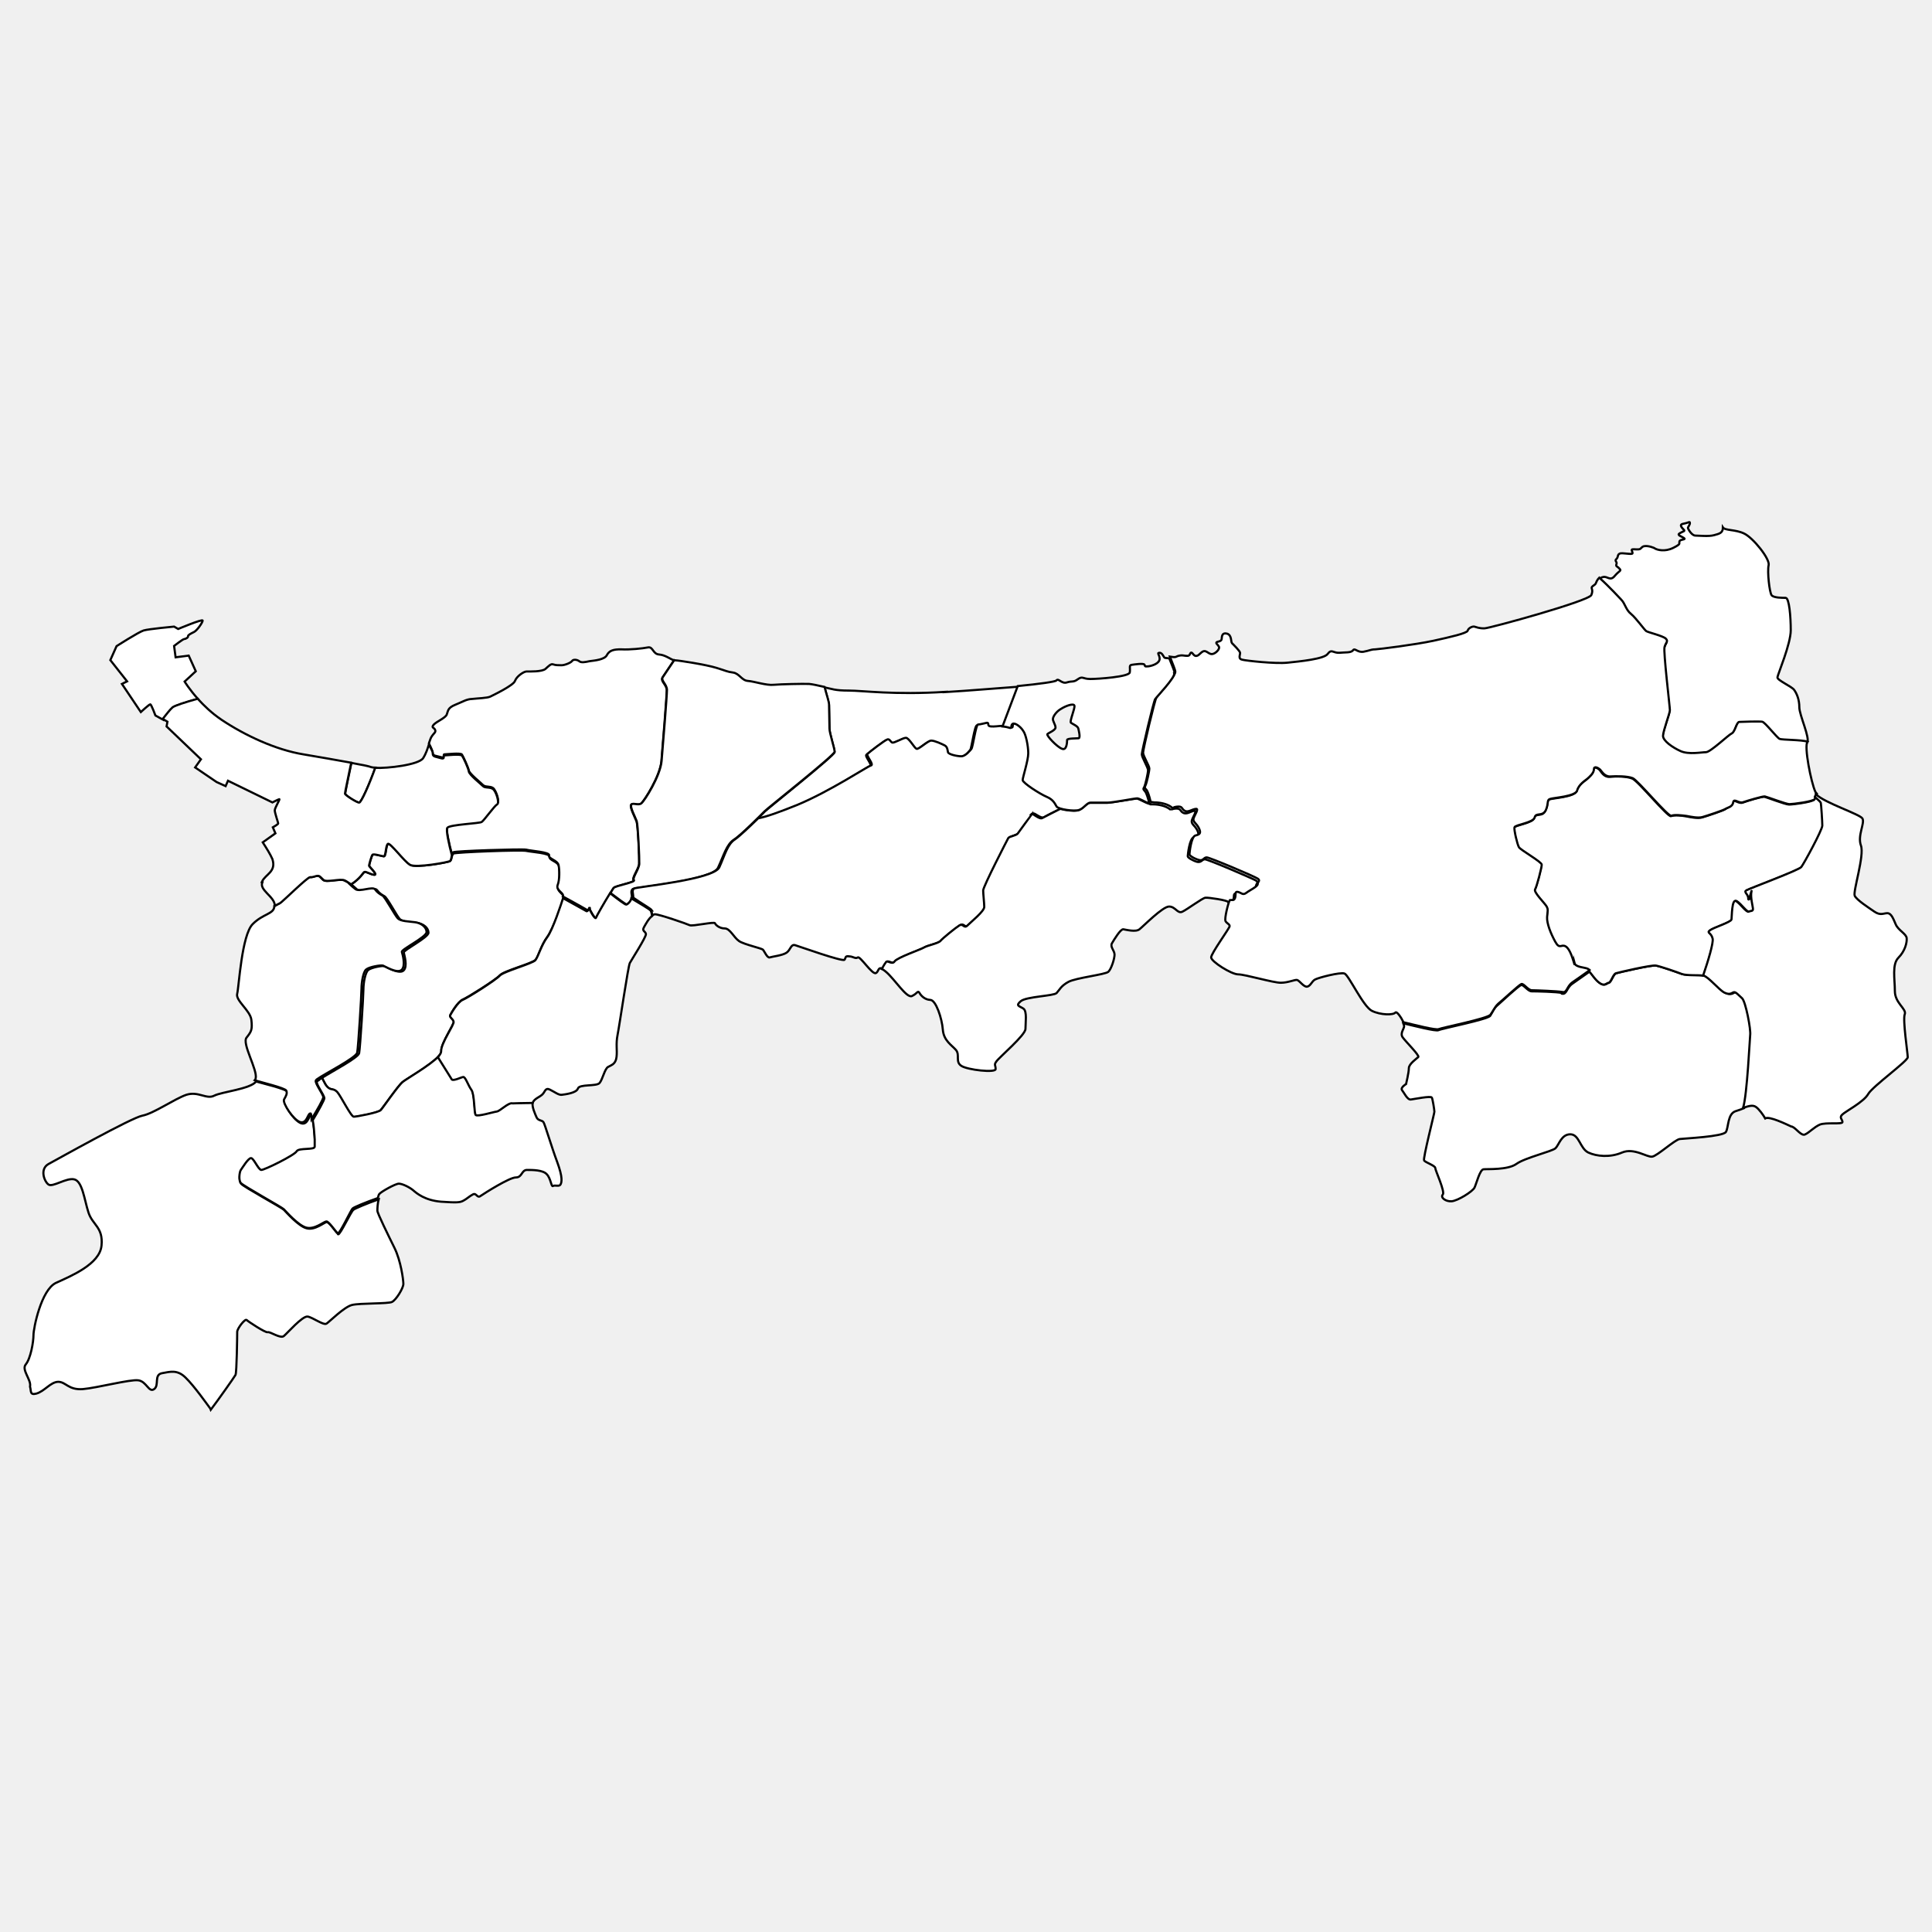
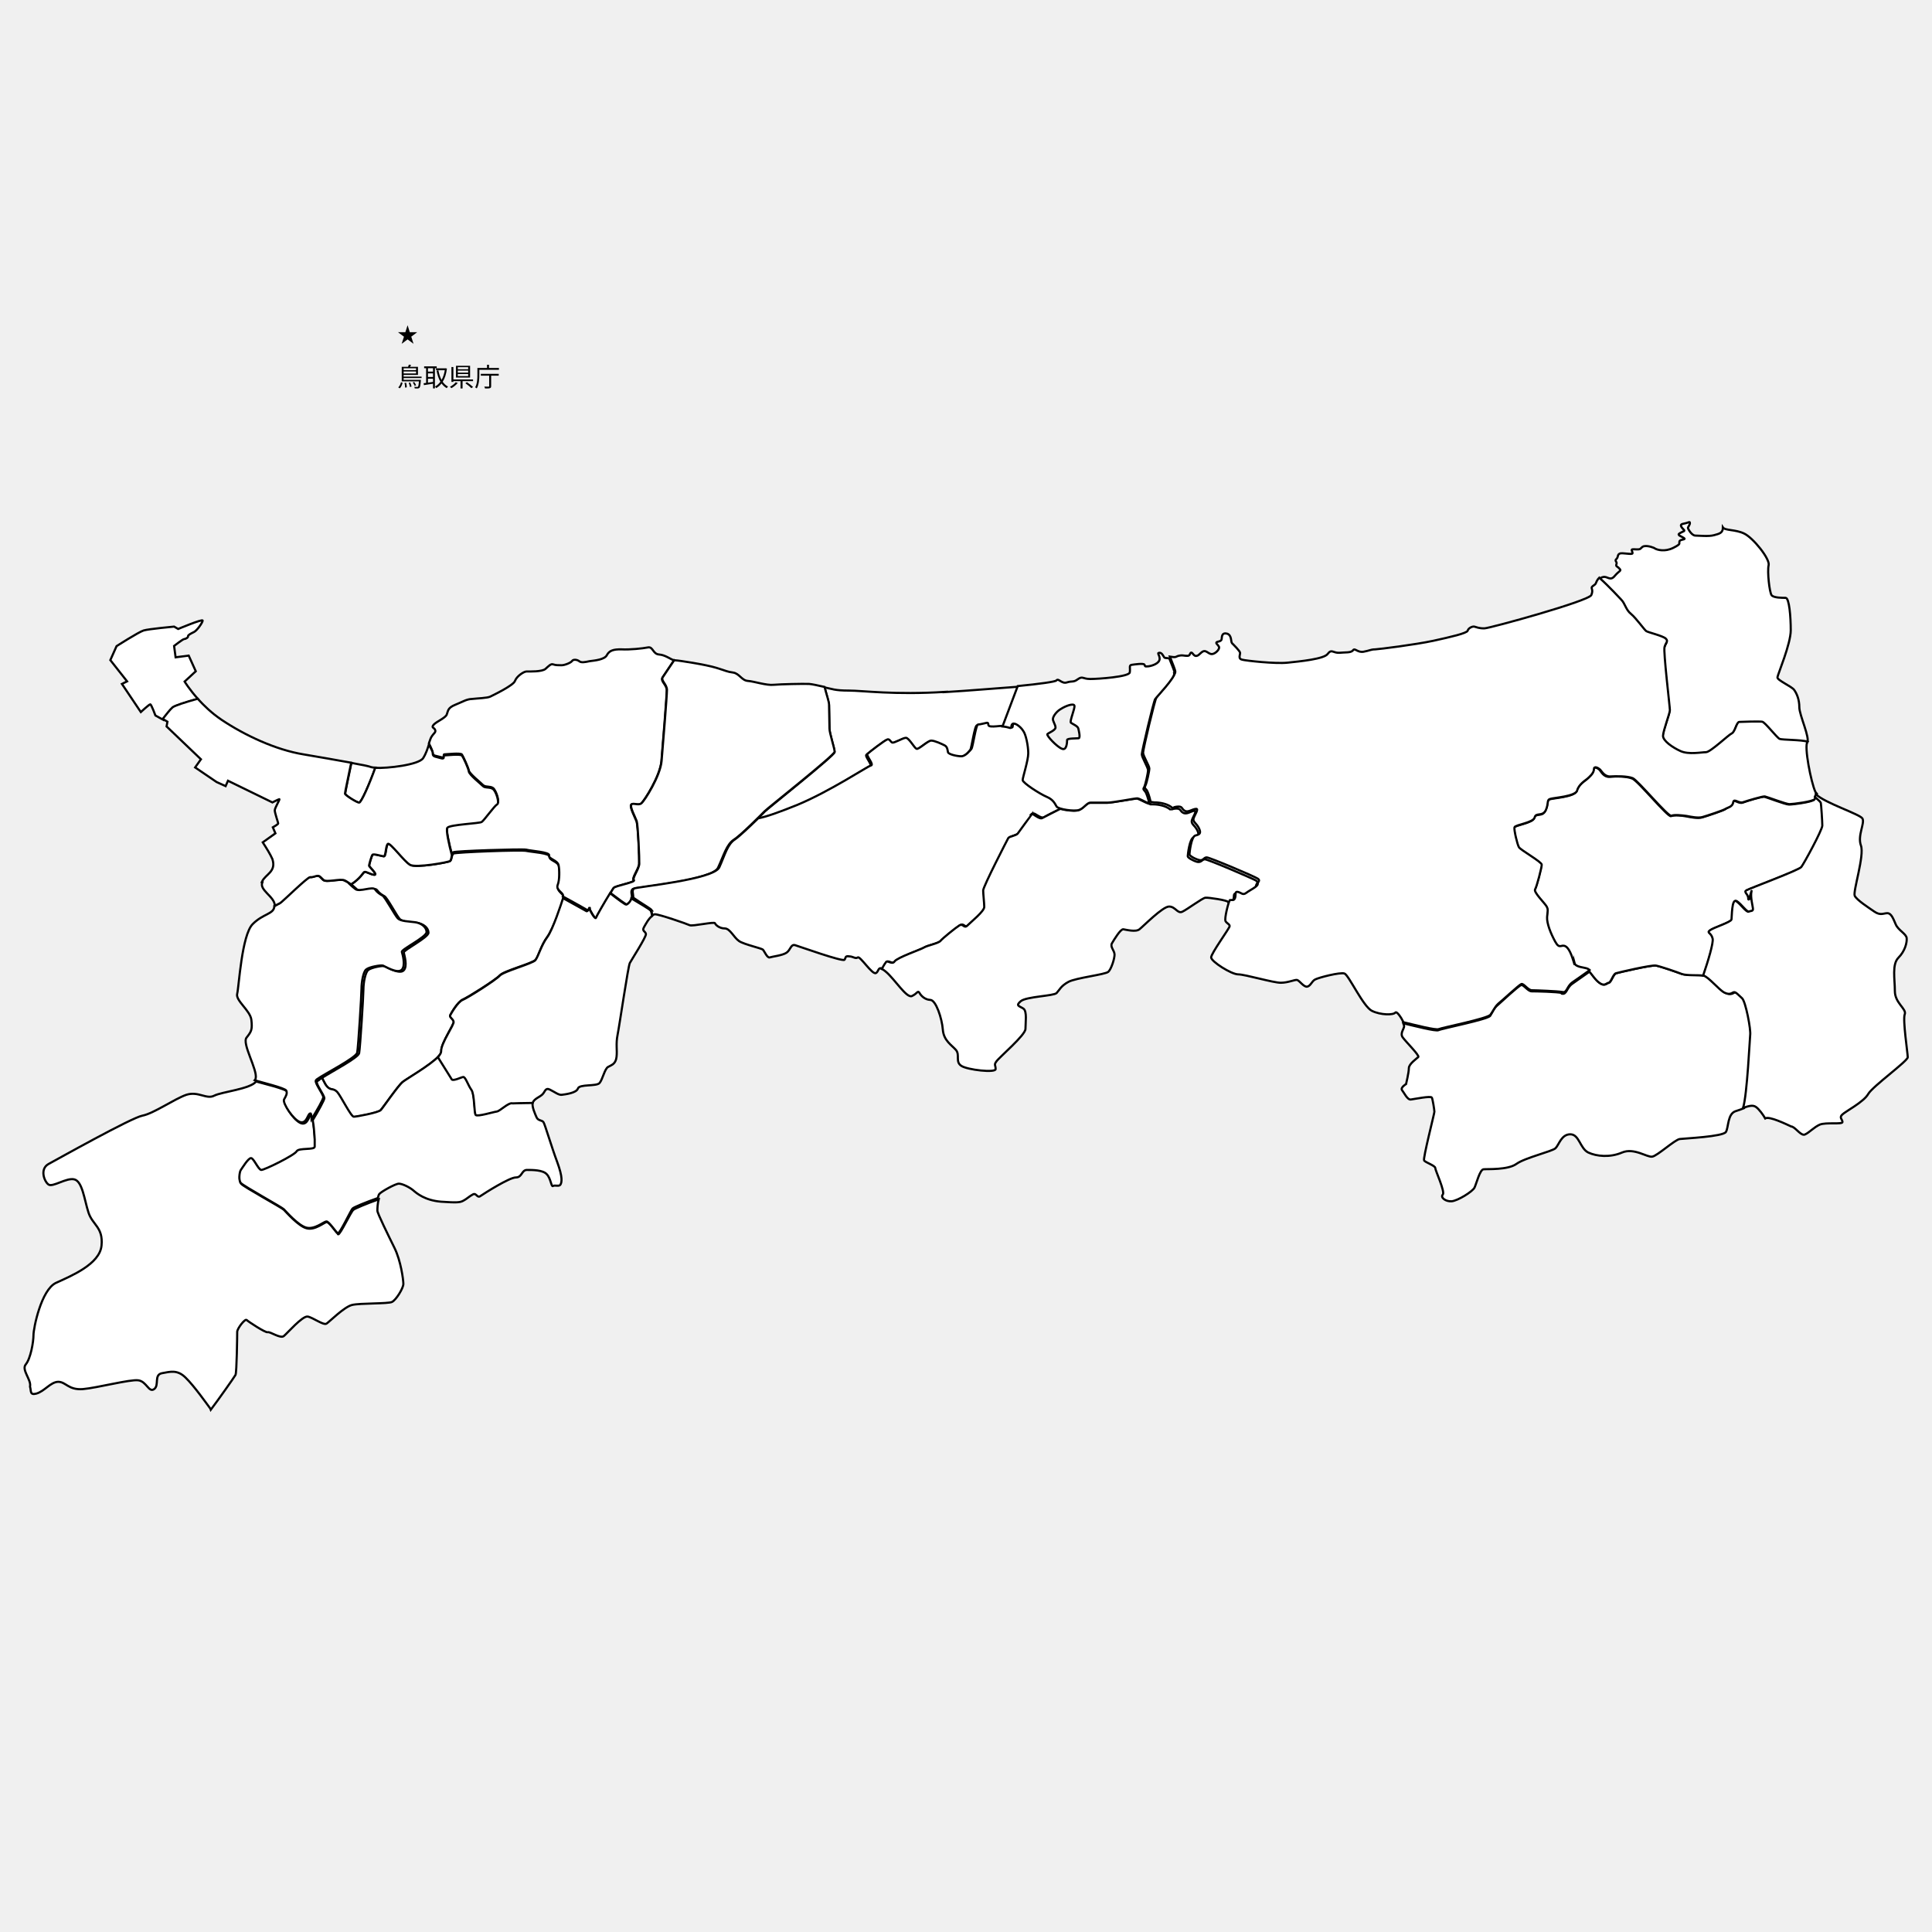
<svg xmlns="http://www.w3.org/2000/svg" style="transition:transform .15s ease-out;transform-origin:center center;transform:translate(0,0) scale(1)" viewBox="0 0 900 900">
  <path fill="#fff" stroke="#000" stroke-miterlimit="10" d="M440.4 322.3c-24 1.5-38.4-.6-45-.6s-7.8-.8-11.3-1.5c1.1 3.9 2.1 7.7 2.1 8.2 0 1.3.2 9.2.2 11.2s2.4 9.3 2.4 10.8-31.4 26.4-32.6 27.7c-.4.5-1.8 1.8-3.5 3.5 4-.8 9.7-2.8 18.1-6.2 15.4-6.2 32.7-17.9 34.4-18.4 1.6-.4-2.5-4.7-1.6-5.4s8.4-6.6 9.4-6.8c1.1-.2 1.3 1.1 2.1 1.5s4.9-2.2 6.4-2.2 3.9 4.5 4.9 5.1c1.1.6 5.3-3.8 6.9-3.8s4.7 1.4 6.2 2.2c1.4.7 1.4 2.2 1.6 3.2.2.9 4.1 1.9 6.2 1.9s4.1-2.6 4.7-3.4c.6-.7 2-11.4 3.1-11.4s3.1-.6 4.1-.8.2 1.2 1.1 1.5c.8.4 3.1.1 4.9 0 .6-.1 1.3 0 2 .1l7.1-18.8c-9.8.7-22.3 1.8-34 2.5Z" class="JP31372" />
  <path fill="#fff" stroke="#000" stroke-miterlimit="10" d="M80.5 329.6c.9-.8 6-2.4 11.7-4-4-4.5-6.2-8.1-6.2-8.1l5.2-4.8-3.3-7.3-6.1.8-.7-5.3s4.1-3.2 4.7-3.2 1.9-.7 1.8-1.3 1.4-1.3 2.8-2 4-4.4 4-5.3S83 293 83 293l-1.9-1.1s-11.9 1.1-14.2 1.8-12.6 7.3-12.6 7.3l-2.9 6.5 7.8 9.9-2.4 1.2 8.8 13.1s3.9-3.6 4.4-3.6 2.4 5.2 2.4 5.2l3.8 2.1c1.5-2.4 3.3-4.6 4.6-5.7h-.3Z" class="JP31204" />
  <path fill="#fff" stroke="#000" stroke-miterlimit="10" d="M167.4 373.8c.9 0 4.7-8.5 7.5-16.2-.7 0-1.3-.1-1.8-.2-1.3-.5-4.8-1.2-9.4-2-1.4 6.5-2.9 13.9-2.9 14.4-.1.6 5.1 4.1 6.6 4.1Z" class="JP31384" />
  <path fill="#fff" stroke="#000" stroke-miterlimit="10" d="M152.9 507c1.5.8 2.5.1 4 1.9s6.4 11.7 7.7 11.5c1.2 0 11.4-1.9 12.6-3.1s8.1-11.3 10.2-13.1 18.5-10.8 18.2-14.6c-.2-3.8 6.2-12.6 5.8-13.9-.5-1.3-2.1-2-1.6-2.9.4-.9 3.4-6.1 5.8-7.2 2.2-.9 15.4-9.2 17.3-11.3s15.2-5.5 16.6-7.2c1.4-1.6 2.6-6.9 5.5-10.7 2.8-3.8 7.8-17.5 7.5-18.8-.2-1.3-3.3-2.6-2.5-4.8s.8-6.9.4-9.2-4.7-2.8-4.4-4.5-8.5-2.2-10.7-2.7c-2.2-.6-33 .6-34 1.2s-.8 2.9-1.6 3.5-15.9 3.3-18.5 1.8c-2.7-1.5-9.3-10.6-10.4-9.8-1.1.7-.9 6-2 5.8s-4.6-1.3-5.2-.7-1.6 4.5-1.6 5.1 4.1 4.2 2.5 4.2-3.9-1.6-4.7-1.3c-.7.4-1.9 2.9-6.2 5.8 1.1.8 2 1.8 2.9 2.5 1.9 1.5 8-1.4 9.1.1s2.2 2.2 3.5 2.9 5.7 9.1 7.1 10.6 4.9 1.4 8 1.8 5.4 2.4 5.4 4.6-11.7 8.1-11.5 9.2c.2 1.2 1.9 6.5-.1 8.4s-7.7-1.6-8.7-2c-1.1-.4-6.4.6-7.8 1.8s-2.2 6.1-2.2 8.9-1.5 27.2-2 29.8c-.4 2.1-12.4 8.4-17.3 11.5 1.2 2.6 2.4 4.6 3.1 4.9z" class="JP31390" />
  <path fill="#fff" stroke="#000" stroke-miterlimit="10" d="M274.6 423.1c0 .6 2.7 5.4 3.1 4.5s7.2-12.7 8.1-13.9c1.1-1.2 10.5-2.7 9.4-3.6s2.2-5.1 2.5-7.5c.2-2.5-.5-18.2-1.2-20-.6-1.6-3.3-6.7-2.5-7.7s3.3.6 4.7-.6 8.8-12.7 9.4-19.7c.6-6.9 2.5-30.5 2.5-33.1s-3.2-4.2-1.9-6c.5-.7 2.7-4 5.3-7.9-1.5-.4-4.1-2.5-6.9-2.7-3.1-.2-2.8-3.8-5.3-3.3s-8.4 1.1-12.2.9c-3.9-.1-5.8.6-6.9 2.7s-5.7 2.5-8 2.8c-2.4.5-3.9.8-4.9 0s-2.8-.9-3.3-.1-3.4 2-4.9 2-2.8 0-3.9-.4-2 .7-3.6 2.1-7.5 1.2-8.8 1.2-4.6 2.2-5.4 4.4c-.7 2.1-10.1 6.6-11.5 7.3s-5.9.8-8.5 1.1c-2.6.1-4.1 1.2-7.8 2.7s-3.3 2.9-4 4.6c-.7 1.6-4.5 3.1-6 4.6-1.4 1.6.1 1.3.6 2.5s-.7 1.5-1.8 3.4c-.4.7-.7 1.8-1.1 2.9 1.1 2.1 1.8 3.9 1.8 4.4 0 1.5 1.4 1.3 3.8 2 2.2.7.8-1.3 1.6-1.3s7.7-.8 8.2.1c.6.9 2.9 6 3.2 7.4.2 1.5 5.7 5.8 6.6 6.8 1.1 1.1 3.3.4 4.7 1.4 1.4 1.1 3.2 6.4 1.9 7.1-1.2.7-6.1 7.5-7.2 8.2s-14.8 1.2-16 2.7c-.8.9.8 8 2.1 12.8.1-.4.4-.7.6-.9 1.1-.6 31.8-1.6 34-1.2 2.2.6 11.2 1.1 10.7 2.7-.4 1.6 3.9 2.2 4.4 4.5s.5 6.9-.4 9.2 2.2 3.5 2.5 4.8c0 .1 0 .4-.1.6 5.3 2.9 10.5 5.8 10.8 6 1.2 1.3 1.8-1.2 1.8-.6h-.2Z" class="JP31386" />
  <path fill="#fff" stroke="#000" stroke-miterlimit="10" d="M294.4 417.9c0-1.2-.8-2.9.4-3.8 1.2-.7 37.1-4 39.7-9.9 2.7-5.8 3.9-10.7 7.3-13 3.5-2.2 13.1-12 14.4-13.3 1.2-1.3 32.6-26.1 32.6-27.7s-2.4-8.7-2.4-10.8-.2-9.9-.2-11.2-1.1-4.4-2.1-8.2c-3.1-.7-5.8-1.3-7.2-1.4-3.1-.1-13 .1-16.4.4-3.4.4-9.2-1.6-12.1-1.8s-4-3.5-6.9-3.9-2.9-.7-7.8-2.2c-4.8-1.5-17.8-3.5-19.2-3.5s-.2 0-.4-.1c-2.6 3.8-4.8 7.2-5.3 7.9-1.2 1.6 1.9 3.3 1.9 6s-1.9 26.1-2.5 33.1-7.9 18.5-9.4 19.7c-1.4 1.2-3.9-.4-4.7.6s1.9 6 2.5 7.7 1.3 17.5 1.2 20c-.2 2.5-3.4 6.6-2.5 7.5 1.1.9-8.5 2.6-9.4 3.6-.2.2-.8 1.2-1.5 2.4 3.8 2.9 7.2 5.4 7.5 5.3.9-.1 2.6-2.1 2.6-3.3h-.1Z" class="JP31371" />
  <path fill="#fff" stroke="#000" stroke-miterlimit="10" d="M157.5 574.8c-.8-.4-4.2-5.8-5.4-5.5-1.2.2-5.4 3.9-9.2 2.9-3.8-.9-9.5-7.5-10.6-8.6s-19-10.8-20-12.2c-1.1-1.4-.5-5.4 0-6.1.6-.8 3.4-5.4 4.7-5.5 1.2 0 3.4 5.4 4.8 5.5s15.5-6.9 16.5-8.7 8.2-.5 8.4-2.1v-3.3c0-.7-.1-1.2-.1-1.8-.1-2.1-.4-4.6-.7-6.6 0-.2-.1-.5-.1-.8v-.2c0-.2-.1-.5-.1-.7s-.1-.4-.1-.5v-.2c0-.2-.1-.4-.1-.6-.1-.2-.1-.4-.2-.5h-.2c-1.2 0-1.6 4.9-4.7 4-3.2-.9-8.2-8.7-7.5-10.5s1.5-2.7 1.1-4.1-12.1-4.1-14.7-4.9c-2.6 3.5-16 4.8-19.5 6.6-3.6 1.9-7.4-2.2-13-.4-5.5 1.9-15.2 8.7-20.4 9.7-5.1.9-39.8 20.4-43.9 22.6-4.1 2.4-1.8 8.2.1 9.5 1.9 1.4 8.4-3.3 12-2.4 3.8.9 4.7 9.5 6.6 15.4s6.9 6.8 6.1 15.4c-.8 8.7-14.2 14.2-21.2 17.4-6.9 3.2-10.5 21.1-10.5 24.3s-1.3 10.9-3.6 13.7c-2.1 2.5 2.6 7.1 2 10.2v.2c.6 2-.2 4 2.9 3.2 3.9-1.1 6.6-5.4 10.2-5.5 3.6 0 4.7 3.9 11.5 3.4 6.8-.6 21.9-4.6 25.8-4.1s4.9 5.9 7.4 4.1-.2-6.6 3.6-7.4c3.9-.7 7.2-1.8 11.1 2.1 4 3.9 9.7 12 11.2 14 .2.2.4.6.5.9 3.5-4.6 11.1-15.4 11.5-16.2.6-1.1.8-18.6.8-20.1s3.6-6.2 4.4-5.5c.7.7 8.7 6 9.8 5.7 1.1-.4 5.9 3.1 7.5 1.8s8.6-9.4 11.1-9.1c2.4.4 7.4 4.2 8.8 3.3s8.2-7.8 11.9-8.7 16.8-.5 18.6-1.4c1.9-.9 5.3-6.4 5.3-8.4s-1.2-10.8-4.1-16.7-8-16.2-8-17.4.1-3.4.6-5.3c-5.2 1.8-11.4 4.4-11.8 4.9-1.1.8-6.2 11.8-7.1 11.4Z" class="JP31401" />
  <path fill="#fff" stroke="#000" stroke-miterlimit="10" d="M161.1 410.5c-.2-.1-.5-.2-.8-.4-2.1-.9-8.4 1.1-9.8-.2s-1.6-1.9-2.7-1.9-2.2.7-3.5.6c-1.3-.2-13.1 11.5-14 12.1-.8.5-1.6.9-2.5 1.3 0 3.9-5.2 3.5-10.1 8.5-5.1 5.1-6.4 29.2-7.2 32.4-.9 3.2 6.1 7.8 6.6 12.2.5 4.6 0 5.4-2.2 8.2-2.4 2.7 5.2 15.1 4.2 19.1 0 .2-.2.6-.4.8 2.5.9 14.2 3.6 14.7 4.9.5 1.4-.2 2.5-1.1 4.1-.7 1.8 4.4 9.5 7.5 10.5 3.2.9 3.5-3.9 4.7-4h.2c.1 0 .1.2.2.4 0 .2.1.5.1.7v.2s.1.4.1.5c0 .2.1.5.1.7 2.5-4 5.5-9.3 5.4-10.1-.1-1.5-3.9-6.4-3.5-7.7 0-.1.1-.1.1-.2l.4-.4c3.4-2.5 18.5-10.1 18.8-12.5.5-2.6 2-27 2-29.8s.8-7.9 2.2-8.9c1.4-1.2 6.8-2.1 7.8-1.8 1.1.4 6.6 3.9 8.7 2 2-1.9.4-7.3.1-8.4-.2-1.2 11.5-6.9 11.5-9.2s-2.4-4.2-5.4-4.6-6.6-.4-8-1.8c-1.4-1.5-5.9-9.9-7.1-10.6-1.3-.7-2.5-1.5-3.5-2.9-1.1-1.5-7.2 1.3-9.1-.1-.9-.7-2-1.6-2.9-2.5-.4-.6-1.2-1.1-1.9-1.5l.3.2Z" class="JP31389" />
  <path fill="#fff" stroke="#000" stroke-miterlimit="10" d="M122.3 410.9c-1.9 3.6 5.7 6.8 5.7 10.9v.2c.8-.5 1.6-.8 2.5-1.3 1.1-.6 12.8-12.2 14-12.1 1.3.2 2.5-.6 3.5-.6s1.3.6 2.7 1.9 7.8-.7 9.8.2c.2.1.5.2.8.4.7.5 1.5.9 2.2 1.5 4.4-2.8 5.5-5.4 6.2-5.8.8-.4 3.1 1.3 4.7 1.3s-2.5-3.8-2.5-4.2 1.1-4.5 1.6-5.1 4.1.6 5.2.7c1.1.2.9-5.1 2-5.8s7.7 8.4 10.4 9.8c2.7 1.5 17.8-1.2 18.5-1.8.6-.4.7-1.8.9-2.7-1.3-4.8-2.9-11.9-2.1-12.8 1.2-1.5 15.1-2 16-2.7 1.1-.7 5.9-7.5 7.2-8.2 1.2-.7-.5-6-1.9-7.1s-3.8-.4-4.7-1.4c-1.1-1.1-6.5-5.4-6.6-6.8-.2-1.5-2.5-6.5-3.2-7.4-.6-.9-7.4-.1-8.2-.1s.6 2-1.6 1.3-3.8-.6-3.8-2-.8-2.2-1.8-4.4c-.6 1.9-1.3 4.2-2.7 6.4-2.1 3.1-16.6 4.8-22.3 4.5-2.8 7.8-6.5 16.2-7.5 16.2s-6.6-3.5-6.6-4.2 1.6-7.9 2.9-14.4c-6.4-1.2-14.8-2.6-22.3-3.9-12.8-2.1-27.2-8.8-38.1-16.1-4.6-3.1-8.2-6.6-11.1-9.8-5.8 1.6-10.7 3.2-11.7 4-1.3 1.1-2.9 3.3-4.6 5.4l2.2 1.3-.4 2.2 16 15.3-2.7 3.8 10 6.8 4.2 1.9 1.1-2.5 20.7 10.1s2.7-1.4 3.2-1.5-2.1 4-2.1 5.2 1.6 5.7 1.6 6.1-2.5 1.8-2.5 1.8l1.2 2.8-5.9 4.2c1.8 2.8 3.5 5.5 4.5 7.8 1.9 6-3.2 6.9-4.9 10.6h.3Z" class="JP31202" />
  <path fill="#fff" stroke="#000" stroke-miterlimit="10" d="m147.8 503.7-.2.2c-.4 1.3 3.4 6.1 3.5 7.7 0 .8-2.9 6.1-5.4 10.2 0 .2.1.5.1.8.4 2 .5 4.4.7 6.6 0 .6.1 1.2.1 1.6v3.4c-.1 1.6-7.4.4-8.4 2.1-.9 1.8-15.1 8.8-16.5 8.7s-3.6-5.7-4.8-5.5c-1.3 0-4.1 4.7-4.7 5.5s-1.2 4.7 0 6.1 19 11.2 20 12.2 6.8 7.7 10.6 8.6 7.9-2.7 9.2-2.9c1.2-.2 4.6 5.2 5.4 5.5.8.4 6-10.6 6.8-11.5.5-.6 6.6-3.1 11.8-4.9.2-.8.4-1.5.7-1.9.9-1.1 7.5-4.8 9.1-4.8s4.9 1.6 6.7 3.1c1.6 1.4 5.5 4.7 13 5.3 7.4.5 8.8.4 10.4-.5 1.4-.7 2.7-2 4.4-2.9s1.9 2 3.6.7c1.9-1.3 13.4-8.6 16.4-8.6s2.6-3.5 5.2-3.5 7.4 0 9.2 2c1.9 1.9 2.1 6.1 2.9 5.5.9-.6 2.9.4 3.5-.7s1.1-3.3-1.5-10.4c-2.6-6.9-5.7-17.5-6.4-18.6s-2.4-.6-3.2-2.2c-.7-1.6-2.4-5.2-1.8-7.1-4.5 0-8.9.4-9.3.2-1.9-.7-5.8 3.5-7.4 3.8-1.6.2-8.9 2.5-9.8 1.6-.8-.9-.5-9.5-2-11.7s-2.8-6-3.8-6-4.5 1.9-5.1 1.1c-.4-.5-3.4-5.3-6.5-10.4-4 4.2-15 10.5-16.7 11.9-2.2 1.8-9.1 11.9-10.2 13.1s-11.4 3.1-12.6 3.1c-1.3 0-6.1-9.8-7.7-11.5s-2.6-.9-4-1.9-1.9-2.5-3.1-4.7c-.6.4-1.2.7-1.5 1.1-.5.2-.6.4-.7.5Z" class="JP31402" />
  <path fill="#fff" stroke="#000" stroke-miterlimit="10" d="M215.8 501.7c1.1 0 2.2 3.8 3.8 6 1.5 2.1 1.2 10.8 2 11.7s8.2-1.4 9.8-1.6 5.5-4.4 7.4-3.8c.4 0 4.8-.2 9.3-.2.7-2 3.3-2.7 4.6-4s1.3-3.3 3.5-2.2 4.1 2.6 5.5 2.4c1.5-.2 6.8-.8 7.5-2.9.7-2.2 8.7-.9 10.1-2.6 1.4-1.6 2.4-6.7 4-7.5 1.6-.9 3.5-1.3 3.9-4.6s-.4-5.9.5-10.4 4.9-31.9 5.7-33.4 7.7-12.2 7.5-13.5-2-1.3-.9-3.2c.8-1.4 2.2-4.1 3.8-5.2-.2-1.3-.5-2.2-.6-2.4-.7-.9-4.7-3.1-9.1-5.8-.2 1.2-1.6 2.8-2.4 2.9-.4.1-3.8-2.4-7.5-5.3-2.4 3.8-6.4 10.8-6.6 11.5-.4.9-3.1-3.9-3.1-4.5s-.6 1.9-1.4 1.3c-.4-.2-5.5-3.1-10.8-6-.7 2.2-4.8 14.8-7.4 18.2-2.8 3.8-4.1 8.9-5.5 10.7-1.4 1.6-14.8 5.2-16.6 7.2-1.9 2.1-15 10.4-17.3 11.3-2.2.9-5.3 6.2-5.8 7.2-.4.9 1.3 1.6 1.6 2.9.5 1.3-6 10.1-5.8 13.9 0 .7-.6 1.6-1.5 2.7 3.2 5.1 6.2 9.9 6.5 10.4.9.7 4.4-1.1 5.3-1.2Z" class="JP31403" />
  <path fill="#fff" stroke="#000" stroke-miterlimit="10" d="M303.3 424c.1.1.4 1.1.6 2.4.4-.2.8-.5 1.2-.5 2 0 15 4.5 16.2 5.1 1.3.6 11.7-1.8 11.8-.9.2.7 2 2.4 4.5 2.4s4.2 4.2 6.7 5.9c2.4 1.6 10.4 3.3 11.1 4s2 4 3.2 3.6c1.1-.4 5.9-.9 7.8-2.2s2-4.1 4-3.5 22.1 7.8 23 6.8c.7-.9.1-1.9 2.2-1.6 2 .1 2.9 1.3 4 .5 1.1-.7 6.7 8.1 8.4 7.3 1.4-.6.9-3.1 3.2-2 .9-1.8 1.8-3.1 2-3.3.8-.7 2.9 1.5 3.9-.2 1.1-1.6 12.1-5.5 13.7-6.5 1.4-.9 6.6-1.9 7.7-3.1s6.9-6 8.8-7.2 2.1 1.6 3.8 0c1.6-1.6 7.8-6.6 7.8-8.6s-.5-6-.5-7.7 11.2-23.5 11.7-24.4c.4-.7 3.5-1.2 4.4-2.1s6.1-8.5 6.7-9.2 3.8 2.8 5.4 1.6c.7-.5 4.4-2.4 8.2-4.2-.9-.2-1.6-.6-1.9-.9-.8-1.3-1.4-3.2-4.6-4.5-3.1-1.3-11.2-6.5-11.2-7.8s2.6-9.2 2.6-12.5-1.1-8.7-2.4-10.5c-1.3-1.6-3.9-3.9-4.9-3.2-1.1.7-.2 2-1.2 1.9-1.1-.2-3.8-.9-5.5-.7-1.9.2-4.1.4-4.9 0s0-1.6-1.1-1.5c-1.1.2-3.1.8-4.1.8s-2.4 10.7-3.1 11.4c-.6.7-2.7 3.4-4.7 3.4s-6-.9-6.2-1.9c-.2-.9-.2-2.5-1.6-3.2s-4.6-2.2-6.2-2.2-6 4.4-6.9 3.8c-1.1-.6-3.5-5.1-4.9-5.1s-5.5 2.6-6.4 2.2c-.8-.4-1.1-1.6-2.1-1.5-1.1.2-8.6 6-9.4 6.8-.8.7 3.3 5.1 1.6 5.4-1.6.4-19 12-34.4 18.4-8.5 3.4-14 5.4-18.1 6.2-3.5 3.4-8.5 8.2-10.8 9.8-3.5 2.2-4.7 7.2-7.3 13s-38.5 9.1-39.7 9.9c-1.2.7-.4 2.6-.4 3.8s0 .2-.1.4c4.1 2.9 8.2 5.1 8.8 6h-.4Z" class="JP31203" />
  <path fill="#fff" stroke="#000" stroke-miterlimit="10" d="M480.8 379.1c-.6.7-5.9 8.2-6.7 9.2s-3.9 1.3-4.4 2.1c-.4.7-11.7 22.6-11.7 24.4s.5 5.7.5 7.7-6.1 6.9-7.8 8.6-1.9-1.1-3.8 0c-1.9 1.2-7.8 6-8.8 7.2s-6.1 2.1-7.7 3.1c-1.4.9-12.6 4.7-13.7 6.5-1.1 1.6-3.1-.6-3.9.2-.2.2-1.1 1.5-2 3.3q.75.3 1.8 1.2c4.2 3.5 9.7 12.5 12.2 11.4 2.6-1.2 2.7-2.8 3.5-1.5.7 1.3 2.5 3.2 5.1 3.3s5.4 8.6 5.8 13.8 4.1 7.2 6.1 9.5-.4 5.5 2.5 7.4c2.8 1.9 16.1 3.4 16 1.5 0-1.9-.9-1.9.4-3.6 1.3-1.9 13.5-12.2 13.5-15.1s.8-8.1-.9-9.4c-1.9-1.3-3.9-1.3-1.3-3.5s15.3-2.4 16.7-3.8c1.4-1.5 2-3.3 5.5-5.2s17.2-3.4 18.6-4.7 2.9-6.1 2.9-8-2.2-3.6-1.2-5.3 4-6.7 5.3-6.5 5.8 1.4 7.5 0c1.9-1.5 10.8-10.6 13.8-10.6s3.9 3.5 6.2 2.4 9.4-6.4 10.7-6.5c1.3-.2 10.5 1.2 10.6 2 1.1-.2 1.9.4 2.4-.9.6-1.6-.2-3.4 1.4-2.9 1.6.4 2.2 1.6 3.9.4s5.3-3.1 5.3-4.1 1.4-1.5 0-2.5c-1.4-.9-22.4-9.9-23.8-9.9s-1.6 1.6-3.6 1.2c-2.1-.6-4.4-2-4.4-2.6s.8-8.4 2.8-8.8c2.1-.4 2.7-1.2 1.6-3.4s-2.9-2.8-2.5-4.5c.4-1.6 2.7-4.7 1.1-4.5s-3.5 1.9-5.2.9c-1.6-.9-.8-2.2-3.9-1.9-1.6.2-1.6.7-1.6.8 0-.1-.2-.2-.7-.6-1.9-1.5-5.2-2.2-7.7-2.2s-.6 0-.9-.1c-.2 0-.4-.1-.6-.1s-.4-.1-.5-.1c-2.2-.7-4.8-2.4-5.7-2.4s-11.3 1.9-13.8 2h-7.9c-1.6 0-3.1 2.6-5.3 3.4-1.6.6-6 .1-8.6-.6-3.9 2-7.5 3.8-8.2 4.2-1.5 1.1-4.7-2.5-5.3-1.8h.4Z" class="JP31364" />
  <path fill="#fff" stroke="#000" stroke-miterlimit="10" d="M727.7 462.6c-2.2-.6-12.4-.8-14.2-.8s-3.8-3.3-4.9-2.9c-1.3.4-9.1 7.7-10.8 9.2-1.9 1.5-2.5 3.4-3.6 5.1s-22.5 5.9-24.1 6.7c-1.3.6-10.9-1.9-16.4-3.2.2.6.4 1.1.4 1.3 0 1.3-2 3.3-.7 5.2s8 8.5 7.3 9.2-4.4 3.2-4.4 5.2-1.3 7.4-1.3 7.4-2.7 1.6-1.9 2.8c.9 1.1 2.5 4.6 4.1 4.4s9.4-1.8 9.8-.9c.4.7 1.2 5.8 1.2 6.6s-5.4 21.8-4.8 22.7 5.2 2.4 5.2 3.5 4.7 11.1 3.5 12.4 1.3 3.3 4.1 3.1 9.8-4.5 10.7-6.4 2.5-8.4 4.2-8.5c1.6-.2 11.3.4 15.3-2.5s16.6-5.8 18.2-7.3 2.7-6.5 6.9-6.5 4.5 6.6 8.4 8.5c3.9 1.8 10.1 2.4 15.7 0s11.8 2.4 14.1 1.9c2.4-.4 10.5-7.9 12.8-8.2s20.2-1.1 21.5-3.3.7-8.5 4.6-9.7c1.3-.4 2.7-.9 3.9-1.4 1.9-6.1 3.1-32.3 3.3-33.9.4-2.5-2.1-15.7-3.8-17.2-1.6-1.5-2.9-2.9-3.8-2.8-.8.2-1.6 1.5-4.4.2-2.7-1.3-7.4-7.4-9.9-8s-7.9 0-10.4-.8c-2.5-.9-9.9-3.5-12-3.9s-17.5 3.3-18.7 3.6c-1.2.4-2.2 4.1-3.3 4.4-1.1.2-1.9 1.9-4.4 0-2.1-1.5-3.3-3.9-4.6-5.2-3.5 2.5-6.9 4.8-8.1 5.7-2.7 1.9-2.5 5.1-4.8 4.6v-.2Z" class="JP31328" />
  <path fill="#fff" stroke="#000" stroke-miterlimit="10" d="M755 279.8c1.9 1.9 2.1 4.7 4.6 6.7s6.2 7.4 7.1 8 7.9 2.2 9.1 3.5c1.3 1.3 0 1.6-.6 3.9-.6 2.2 2.5 27.9 2.5 29.4s-3.3 9.8-3.2 12c0 2.2 4.6 5.4 8.2 7.1 3.8 1.6 9.7.5 11.8.5s10.5-8.1 12.1-8.8 2.2-5.3 3.4-5.3 9.5-.2 10.7-.1c1.3.2 6.8 7.4 8.1 8 1.2.5 10.5.4 13 1.3 1.6-2-3.6-12.8-3.6-16.5s-1.2-6.4-2.4-8.1-8-4.5-7.8-5.9c.2-1.5 6.2-15.5 6.2-21.9s-.7-15.1-2.4-15.1-5.5 0-6.5-1.2-2.1-11.1-1.4-14-7.2-12.8-11.5-14.8c-4-1.9-8.8-1.3-9.8-2.8 0 2.6-1.6 2.9-4.1 3.6s-6.9.2-8.7.2-3.5-3.2-3.5-3.6 1.1-1.6.9-2.4c0-.7-.8.1-3.1.5-2.4.4 0 2.4.4 2.9.5.6-.5.6-2 1.5s.6 1.3 1.9 2.2-1.5.5-2 1.5c-.5 1.2 1.1 1.1-2.9 3.1s-7.5.9-8.4.4c-.8-.6-3.3-1.4-4.9-1.2-1.6.1-1.5 1.4-2.8 1.5s-2-.1-2.9 0 0 .9 0 1.8-4.8-.4-6 .2-.5 1.5-1.5 2.5c-1.1.9.5 1.3 0 2.4-.4 1.2.4.9 1.4 2.1 1.1 1.1 0 .8-2.2 3.4-2.1 2.6-3.4 0-5.4.5-.7.1-1.4.6-1.9.9 4.9 4.4 9.2 9.1 10.1 10Z" class="JP31302" />
  <path fill="#fff" stroke="#000" stroke-miterlimit="10" d="M798.1 437.2c-.6-2.8-2.9-2.4-1.3-3.8 1.6-1.3 9.9-3.8 10.1-5.1s0-9.8 2.2-8.5c2.1 1.3 4.8 5.4 5.8 4.9 1.1-.4 2 0 2-1.2s-1.3-5.5-.7-8.2c.6-2.6-1.5 5.5-1.5 3.3s-2.5-2.9-.8-3.9c1.6-.9 24.3-9.3 25.5-10.8s9.8-17.2 9.8-19.3-.5-9.5-.7-10.6c0-.5-1.3-1.6-2.8-2.8-.2.6-.5 1.1-.5 1.2-.6 1.2-10.1 2.4-11.8 2.4s-10.6-3.5-11.5-3.6c-1.1-.2-8 1.9-10.1 2.7-2 .7-4.1-2-4.6 0-.4 2-2.7 2.2-3.6 3.1-1.1.7-8.6 3.2-10.7 3.8-2 .6-5.3-.1-7.4-.5s-5.5-.7-7.1-.1c-1.4.6-15.4-16.5-18-17.5-2.5-1.1-7.9-1.1-10.5-.8-2.7.2-3.9-2.2-4.7-3.2-.8-.9-2.9-1.9-2.9-.1s-2.2 3.5-3.1 4.4c-.8.7-3.9 2.5-4.7 5.4s-11.3 3.4-12.7 4-.4 2-1.9 5.2c-1.4 3.2-4.5.9-5.2 3.4-.6 2.5-9.3 3.4-9.4 4.6-.2 1.2 1.3 8 2.1 9.3s10.6 6.8 10.6 8.1-2.2 10.2-3.1 11.5c-.8 1.3 4.6 6.5 5.4 8s.5 1.9.2 4.9c-.2 2.9 1.6 7.7 3.8 11.5s2.9.9 4.9 2.2c2.1 1.3 3.3 6.4 4 8.2.6 1.9 4.7 1.9 6.4 2.7 0 .1.4.2.5.4 1.4 1.2 2.7 3.8 4.9 5.4 2.5 1.9 3.3.1 4.4 0 1.1-.2 2-3.9 3.3-4.4 1.2-.4 16.7-4 18.7-3.6 2.1.4 9.5 2.9 12 3.9 2.5.9 7.7.4 10.2.8 2.4-6.9 4.8-15.5 4.5-17.3Z" class="JP31329" />
  <path fill="#fff" stroke="#000" stroke-miterlimit="10" d="M733.4 449.1c-.6-1.9-1.9-6.9-4-8.2s-2.8 1.6-4.9-2.2-4-8.6-3.8-11.5.6-3.4-.2-4.9-6.2-6.7-5.4-8 3.1-10.2 3.1-11.5-9.8-6.8-10.6-8.1-2.4-8.2-2.1-9.3c.2-1.2 8.8-2.1 9.4-4.6s3.6-.2 5.2-3.4c1.4-3.2.4-4.7 1.9-5.2 1.4-.6 12-1.1 12.7-4 .8-2.9 3.9-4.7 4.7-5.4s3.1-2.6 3.1-4.4 2-.7 2.9.1c.8.9 2.1 3.3 4.7 3.2 2.7-.2 8-.2 10.5.8 2.5 1.1 16.5 18.1 18 17.5 1.4-.6 4.9-.2 7.1.1 2.1.4 5.4 1.1 7.4.5 2.1-.6 9.7-3.1 10.7-3.8 1.1-.7 3.3-.9 3.6-3.1.4-2 2.5.7 4.6 0 2-.7 9.1-2.8 10.1-2.7 1.1.2 9.9 3.6 11.5 3.6s11.2-1.2 11.8-2.4c0-.1.2-.6.5-1.2 0-.4.2-.7.5-1.2-.4-.4-.6-.7-.8-1.1-1.9-4.2-5.3-21.1-3.6-23.2-2.5-.9-11.8-.8-13-1.3-1.3-.6-6.8-7.8-8.1-8-1.2-.2-9.5 0-10.7.1-1.2 0-1.9 4.5-3.4 5.3-1.6.7-10 8.8-12.1 8.8s-8 1.2-11.8-.5-8.2-4.8-8.2-7.1 3.2-10.5 3.2-12-3.1-27.2-2.5-29.4 1.9-2.6.6-3.9-8.2-2.9-9.1-3.5-4.6-5.9-7.1-8c-2.5-2-2.7-4.8-4.6-6.7-.9-.9-5.2-5.7-10.2-10.2-.8.8-1.3 1.8-1.5 2.4-.4.9-.5.7-1.6 1.6-1.2.9.6 1.3-.6 4.1s-47.1 15.4-49.7 15.5-3.9-.6-4.8-.8-2.8.7-3.1 1.9c-.4 1.2-7.8 2.9-16 4.7-8.4 1.8-25.1 3.9-27.1 4-2 0-2.6.6-5.4 1.1s-4-1.9-4.9-.7c-.9 1.3-3.6.9-6.5 1.2-2.8.1-3.5-1.9-5.3.5-1.6 2.4-13 3.5-18.7 4.1s-19.3-.9-21.2-1.4c-1.9-.4-.9-2.2-.9-3.1s-3.1-3.9-3.8-4.6c-.6-.7 0-3.6-2.2-4.4-2.4-.7-2.5 1.2-2.6 2.4 0 1.3-2 1.2-2.4 1.6-.4.6.5.9 1.1 2 .6.9-1.1 2.9-2.7 3.4s-2.5-1.1-3.9-1.3c-1.4-.1-2.4 1.9-3.6 2.2-1.4.5-2-1.5-2.6-1.5s-.5.8-1.1 1.3-2.5 0-3.3 0-2 .2-2.8.7c-.5.2-1.6.1-2.8-.1 1.3 3.3 2.4 6.1 2.5 6.8.5 2-8 10.8-8.8 12.2-.8 1.3-6.2 24.1-6.2 25.7s2.9 6.1 2.9 7.4-1.2 6.7-1.8 7.9-.2 1.2.6 2.2c.4.6 1.2 2.6 1.8 5.4 0 0 .4.1.5.1.2 0 .4.1.6.1.4.1.7.1.9.1 2.5 0 5.8.7 7.7 2.2.5.4.6.6.7.6 0-.1 0-.6 1.6-.8 3.1-.4 2.2.9 3.9 1.9 1.6.9 3.5-.8 5.2-.9 1.6-.2-.6 2.8-1.1 4.5-.4 1.6 1.4 2.2 2.5 4.5s.5 2.9-1.6 3.4c-2 .4-2.8 8.2-2.8 8.8s2.2 2 4.4 2.6c2 .6 2.2-1.2 3.6-1.2s22.4 8.9 23.8 9.9 0 1.3 0 2.5-3.6 2.8-5.3 4.1-2.2 0-3.9-.4-.8 1.3-1.4 2.9c-.5 1.3-1.3.7-2.4.9-.7 1.1-2.6 8.6-2 9.8.6 1.1 2 1.4 1.9 2.4s-8.6 12.6-8.6 14.5 9.4 7.9 12.6 7.9 16.6 4 19.9 3.9c3.3 0 6.5-1.5 7.5-1.3 1.1.2 3.2 3.5 4.8 3.1s2-2.4 3.6-3.3 11.7-3.5 13.7-2.8 8.7 15.4 12.8 17.4 10 2 10.9.8c.7-.8 2.8 2.4 3.8 4.5 5.4 1.3 15.1 3.8 16.4 3.2 1.6-.7 22.8-4.9 24.1-6.7 1.2-1.6 1.9-3.5 3.6-5.1 1.9-1.5 9.7-8.8 10.8-9.2s3.1 2.9 4.9 2.9 12 .4 14.2.8c2.2.6 2-2.6 4.7-4.5 1.2-.8 4.6-3.2 8.1-5.7 0-.1-.2-.2-.4-.2 0-.1-.4-.2-.5-.4-1.5-.7-5.7-.7-6.2-2.6v.4Z" class="JP31201" />
  <path fill="#fff" stroke="#000" stroke-miterlimit="10" d="M834.8 524.8c2.1.9 4.4 4.7 6.2 3.6 1.9-.9 3.9-3.2 6.7-4.5 2.9-1.2 10.6 0 10.6-1.2s-1.6-2-.2-3.4c1.4-1.5 10.1-5.9 12.2-9.7 2.1-3.6 18.4-15.3 18.4-17.1s-2.4-17.5-1.4-20-4.6-5.2-4.6-10.8-1.4-12.4 1.6-15.5c3.2-3.2 4.1-7.2 3.9-9.2s-3.9-3.6-5.1-6.4-2.1-5.2-3.9-5.2-3.2 1.2-6-.7c-2.9-2-8.2-5.4-9.2-7.4-.9-2 4.6-18.7 2.9-23.4s1.9-10.4.7-12.6c-1.1-2-17.5-7.2-21.7-11.3 0 .5-.4.8-.5 1.2 1.4 1.2 2.7 2.4 2.8 2.8.2 1.2.7 8.6.7 10.6s-8.6 17.8-9.8 19.3-23.9 9.9-25.5 10.8.8 1.6.8 3.9 2.1-5.9 1.5-3.3.7 7.1.7 8.2-1.1.7-2 1.2c-1.1.4-3.8-3.6-5.8-4.9-2.1-1.3-2 7.2-2.2 8.5s-8.5 3.8-10.1 5.1.6.9 1.3 3.8c.5 1.9-2.1 10.5-4.4 17.2 2.5.6 7.3 6.7 9.9 8 2.7 1.3 3.5 0 4.4-.2s2.1 1.3 3.8 2.8 4.2 14.7 3.8 17.2c-.2 1.6-1.4 27.8-3.3 33.9 2.4-.8 4.4-1.5 5.9-.5s3.5 3.8 4.4 5.4c1.9-1.2 10 2.8 12.2 3.8h.2Z" class="JP31325" />
  <path fill="#fff" stroke="#000" stroke-miterlimit="10" d="M547.2 313.5c0-.7-1.2-3.5-2.5-6.8-.8-.1-1.5-.2-1.9-.2-.8 0-1.1-2.4-2.6-2.4s0 .8 0 2.8-3.1 3.2-5.2 3.5c-2.1.2-1.4-.1-1.9-.8s-4.5-.1-5.9.1-.6 1.4-.9 3.5c-.2 2.1-14.8 3.1-18.4 3.1s-3.5-1.5-5.8.1c-2.1 1.6-2.6.7-5.1 1.5s-3.9-2.2-4.9-.9c-.6.6-7.8 1.6-18 2.6l-7.1 18.8c1.4.1 2.8.5 3.5.7 1.1.2.2-1.2 1.2-1.9 1.1-.7 3.8 1.4 4.9 3.2 1.3 1.6 2.4 7.1 2.4 10.5s-2.6 11.2-2.6 12.5 8.1 6.5 11.2 7.8 3.8 3.2 4.6 4.5 8.2 2.4 10.5 1.6 3.6-3.4 5.3-3.4h7.9c2.5 0 12.7-2 13.8-2s3.4 1.6 5.7 2.4c-.6-2.7-1.4-4.8-1.8-5.4-.8-1.1-1.3-1.1-.6-2.2.6-1.2 1.8-6.6 1.8-7.9s-2.9-6-2.9-7.4 5.4-24.3 6.2-25.7c.9-1.3 9.4-10.1 8.9-12.1h.1Zm-44.7 30.4c-.8.1-5.4 0-5.4.8s-.1 5.1-2.4 4.1c-2.4-.9-7.3-6.2-6.8-6.8s3.8-1.8 3.8-3.1-1.4-3.1-1.2-4.1c.1-1.1 1.6-3.4 3.8-4.6 2.2-1.4 5.8-2.7 6.2-1.5s-2.4 7.4-1.6 8 3.1 1.5 3.4 2.6c.2.8 1.1 4.4.2 4.6Z" class="JP31370" />
+   <text x="185" y="160" class="city-star tottori-gov">★</text>
+   <text x="185" y="180" class="city-label tottori-gov">鳥取県庁</text>
</svg>
